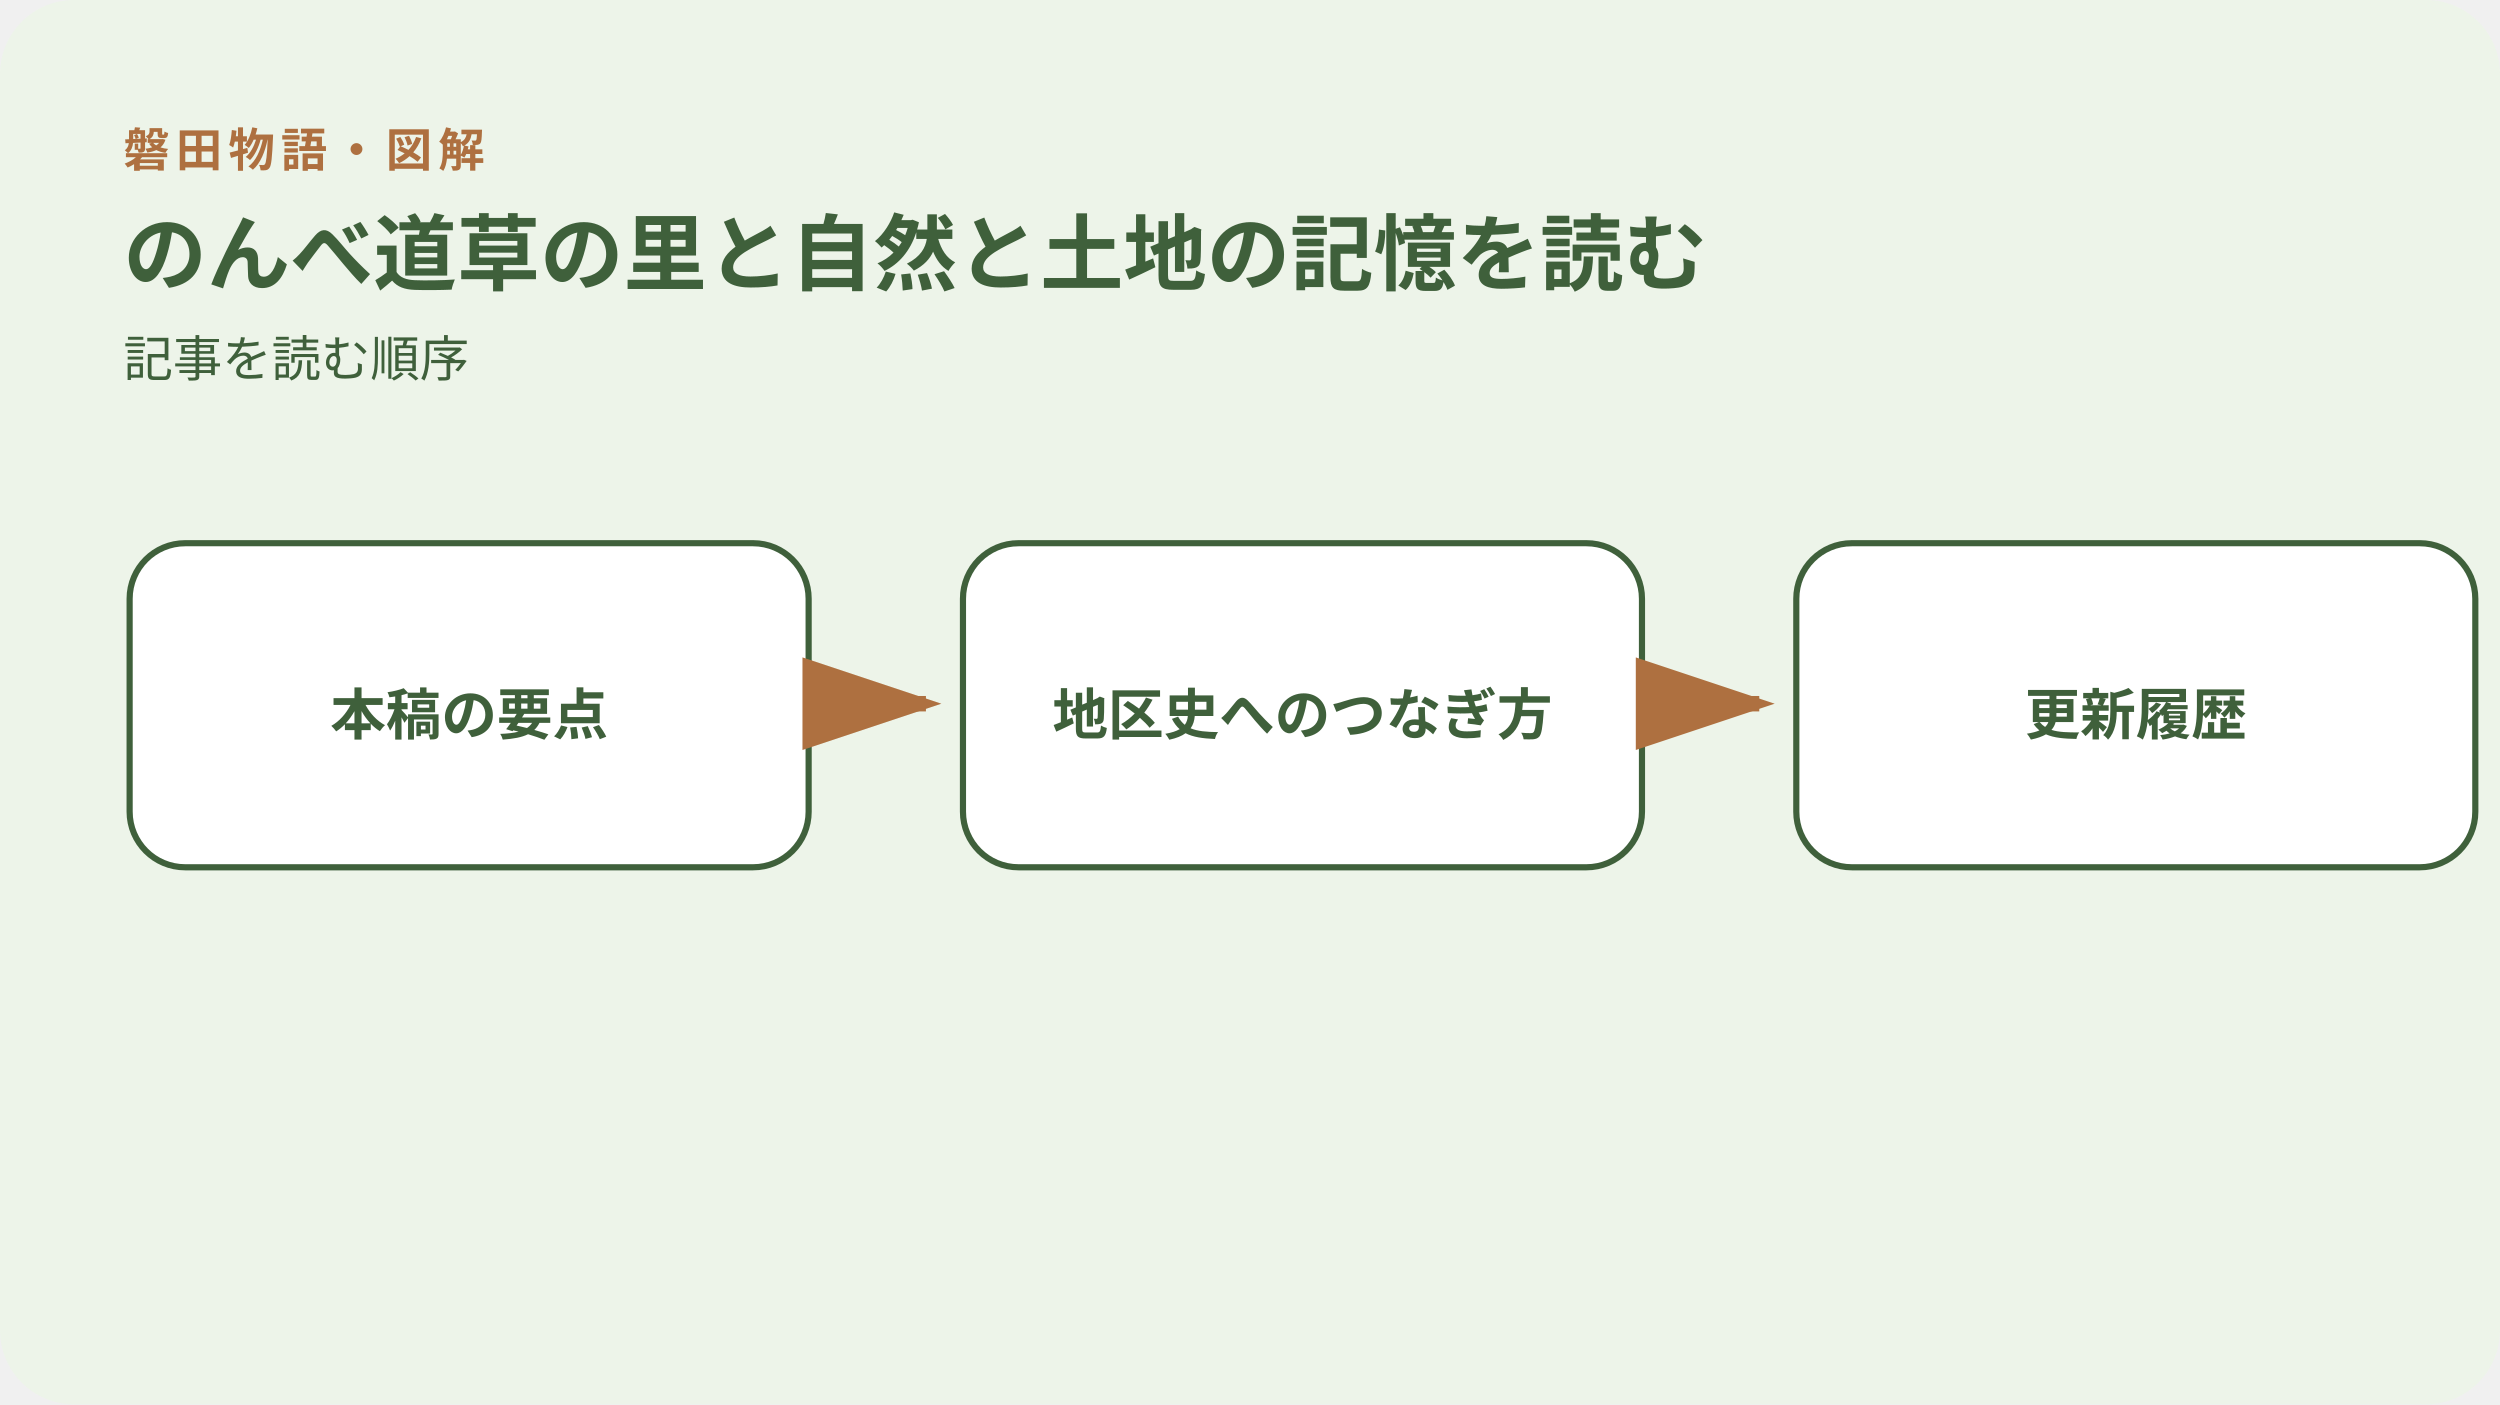
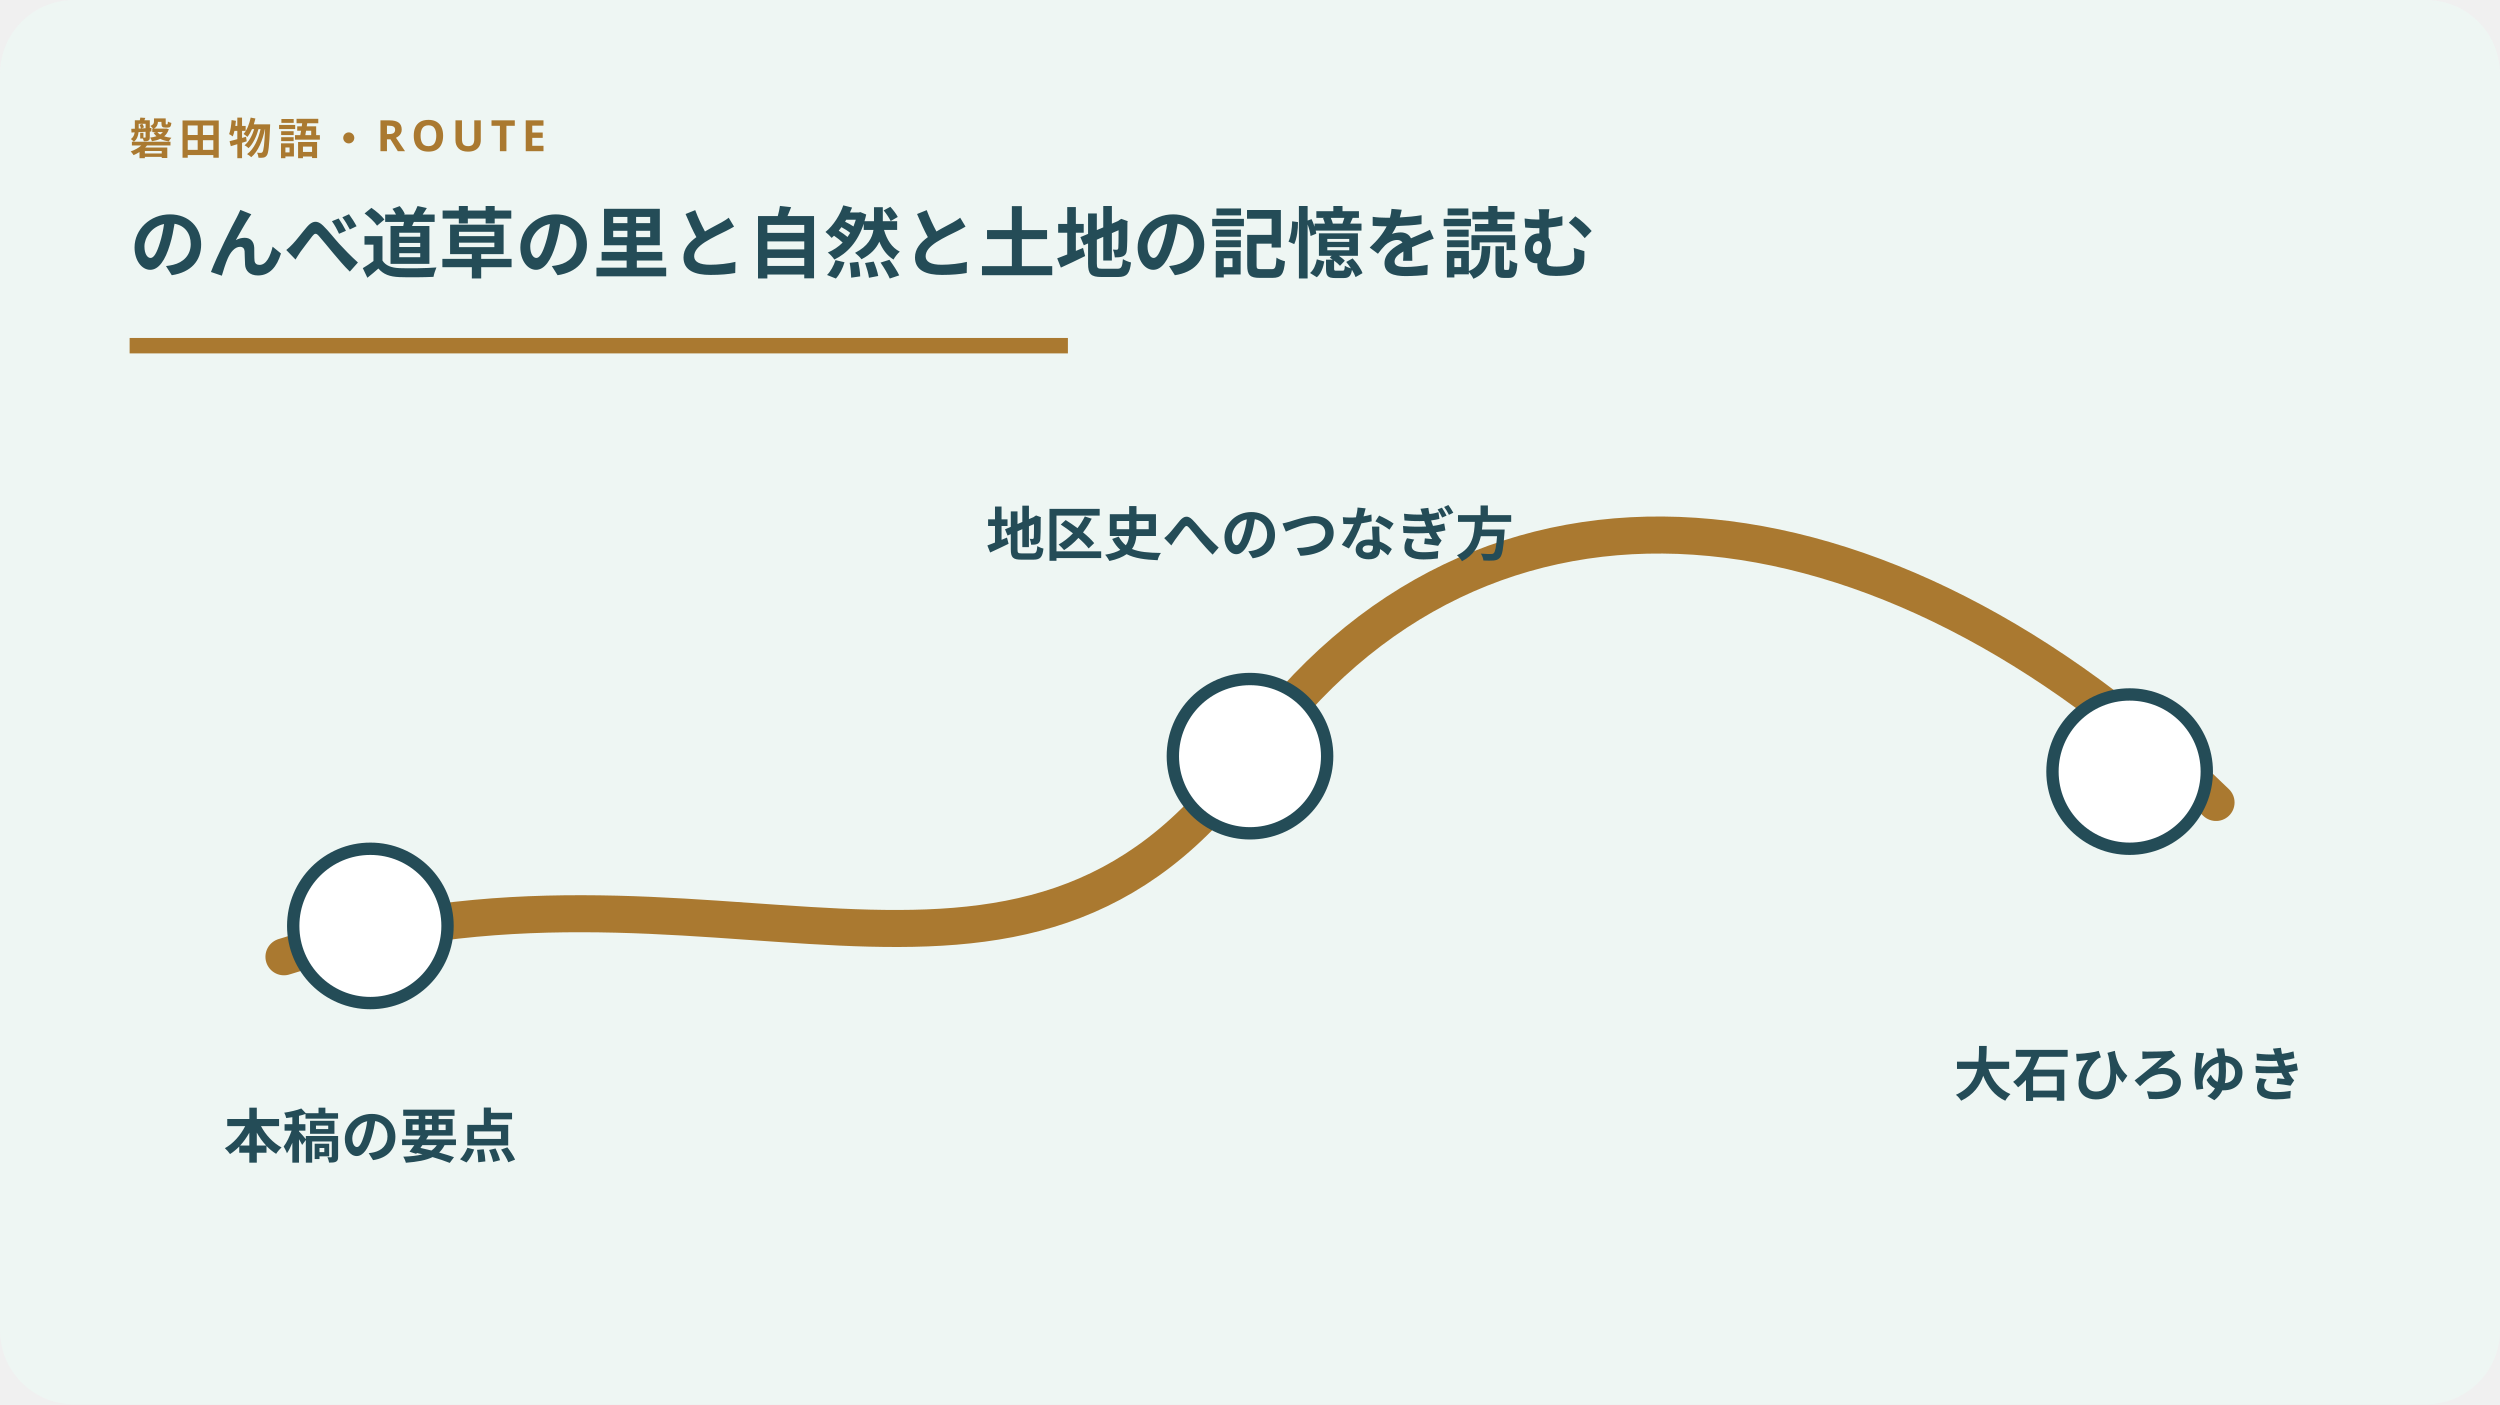
<svg xmlns="http://www.w3.org/2000/svg" width="810" height="455" viewBox="0 0 810 455" role="img" aria-labelledby="title desc">
-   <defs>
-     <marker id="arrow" markerWidth="10" markerHeight="10" refX="8" refY="3" orient="auto">
-       <path d="M0,0 L0,6 L9,3 z" fill="#ae7040" />
-     </marker>
-   </defs>
-   <rect width="810" height="455" rx="24" fill="#edf4e9" />
-   <text x="40" y="54" font-size="15" font-weight="700" fill="#ae7040" letter-spacing="2">磐田物語・図解</text>
-   <text x="40" y="92" font-size="27" font-weight="700" fill="#3f603b">のんべ道草の里と自然と土地の記憶を読む</text>
-   <text x="40" y="122" font-size="16" fill="#3f603b">記事を読む順序</text>
-   <rect x="42" y="176" width="220" height="105" rx="18" fill="#fff" stroke="#3f603b" stroke-width="2" />
-   <text x="152" y="238" text-anchor="middle" font-size="18" font-weight="700" fill="#3f603b">
-     <tspan x="152" dy="0">本稿の要点</tspan>
+   <rect width="810" height="455" rx="24" fill="#eef6f3" />
+   <path d="M42 112 H346" stroke="#aa7930" stroke-width="5" />
+   <text x="42" y="50" font-family="sans-serif" font-size="14" font-weight="700" fill="#aa7930" letter-spacing="2">磐田物語・ROUTE</text>
+   <text x="42" y="88" font-family="sans-serif" font-size="25" font-weight="700" fill="#244c57">のんべ道草の里と自然と土地の記憶を読む</text>
+   <path d="M92 310 C230 266,330 350,405 245 S610 155,718 260" fill="none" stroke="#aa7930" stroke-width="12" stroke-linecap="round" />
+   <circle cx="120" cy="300" r="25" fill="#fff" stroke="#244c57" stroke-width="4" />
+   <circle cx="405" cy="245" r="25" fill="#fff" stroke="#244c57" stroke-width="4" />
+   <circle cx="690" cy="250" r="25" fill="#fff" stroke="#244c57" stroke-width="4" />
+   <text x="120" y="375" text-anchor="middle" font-family="sans-serif" font-size="19" font-weight="700" fill="#244c57">
+     <tspan x="120" dy="0">本稿の要点</tspan>
  </text>
-   <path d="M268 228 H300" stroke="#ae7040" stroke-width="5" marker-end="url(#arrow)" />
-   <rect x="312" y="176" width="220" height="105" rx="18" fill="#fff" stroke="#3f603b" stroke-width="2" />
-   <text x="422" y="238" text-anchor="middle" font-size="18" font-weight="700" fill="#3f603b">
-     <tspan x="422" dy="0">地区史へのつなぎ方</tspan>
+   <text x="405" y="180" text-anchor="middle" font-family="sans-serif" font-size="19" font-weight="700" fill="#244c57">
+     <tspan x="405" dy="0">地区史へのつなぎ方</tspan>
  </text>
-   <path d="M538 228 H570" stroke="#ae7040" stroke-width="5" marker-end="url(#arrow)" />
-   <rect x="582" y="176" width="220" height="105" rx="18" fill="#fff" stroke="#3f603b" stroke-width="2" />
-   <text x="692" y="238" text-anchor="middle" font-size="18" font-weight="700" fill="#3f603b">
-     <tspan x="692" dy="0">更新履歴</tspan>
+   <text x="690" y="355" text-anchor="middle" font-family="sans-serif" font-size="19" font-weight="700" fill="#244c57">
+     <tspan x="690" dy="0">大石ひろゆき</tspan>
  </text>
</svg>
